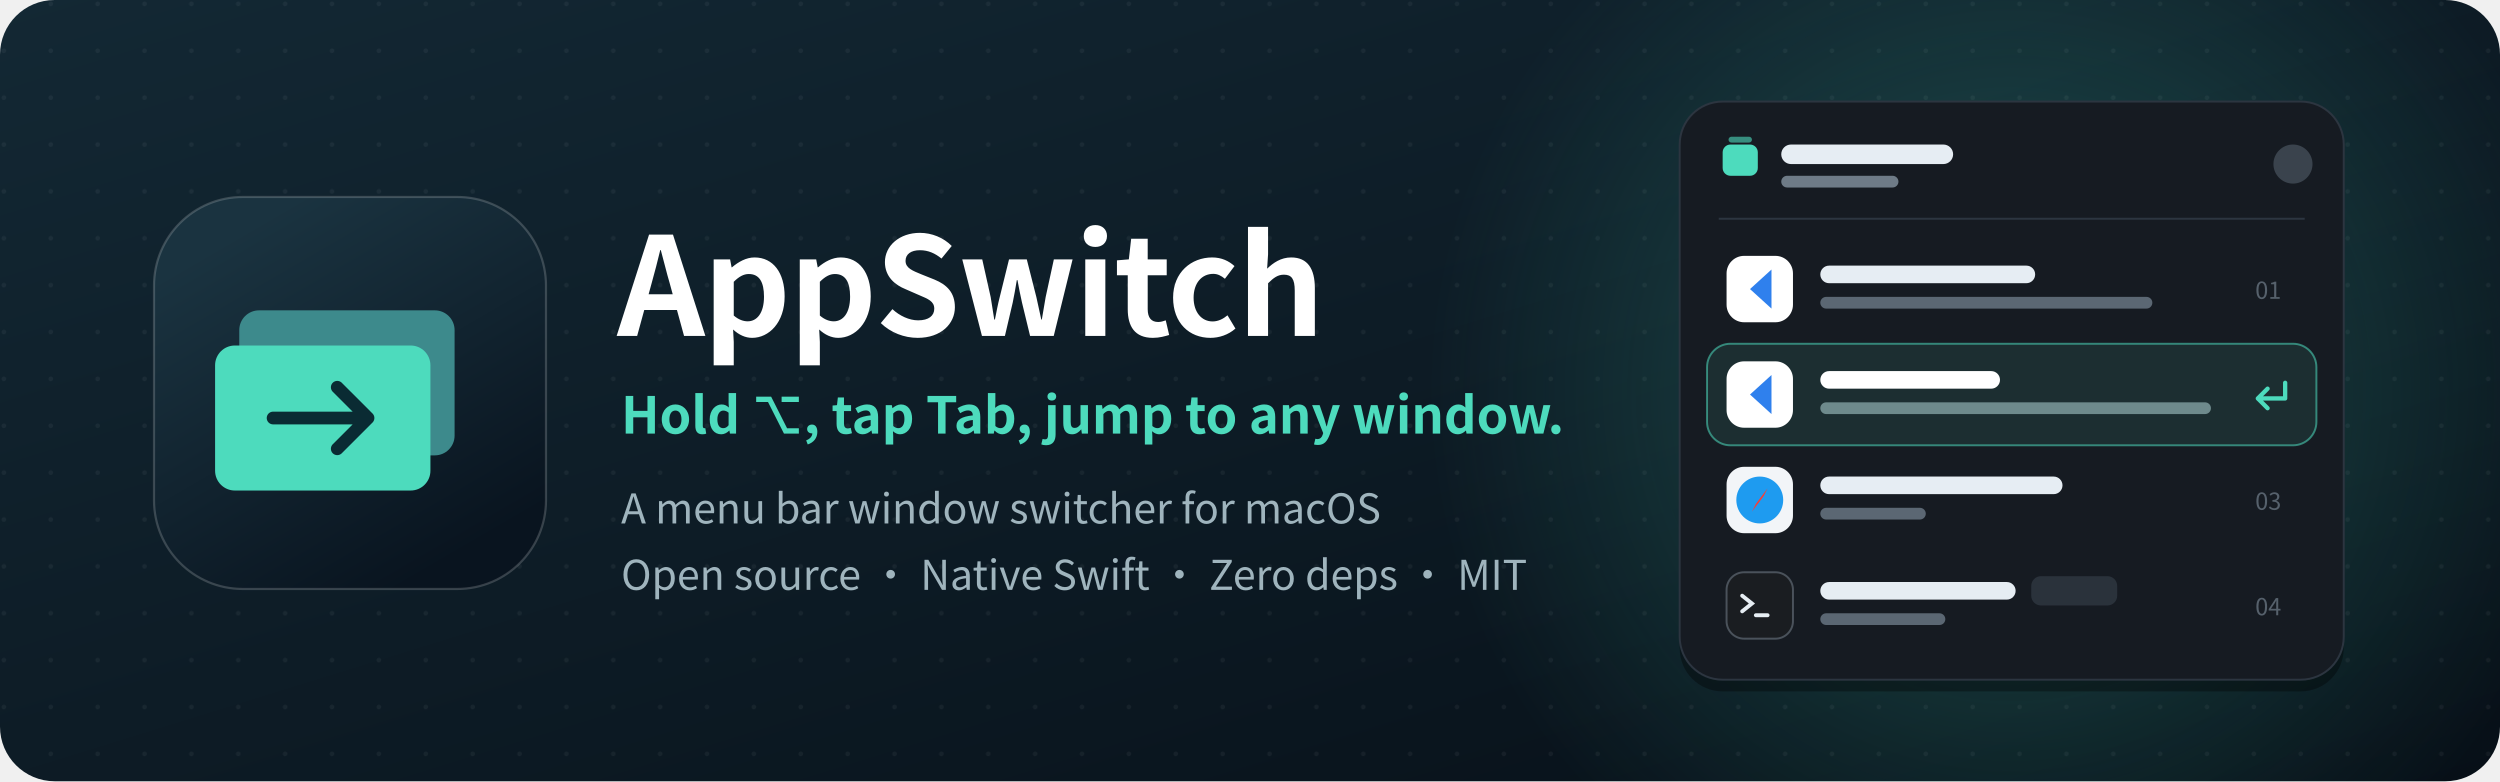
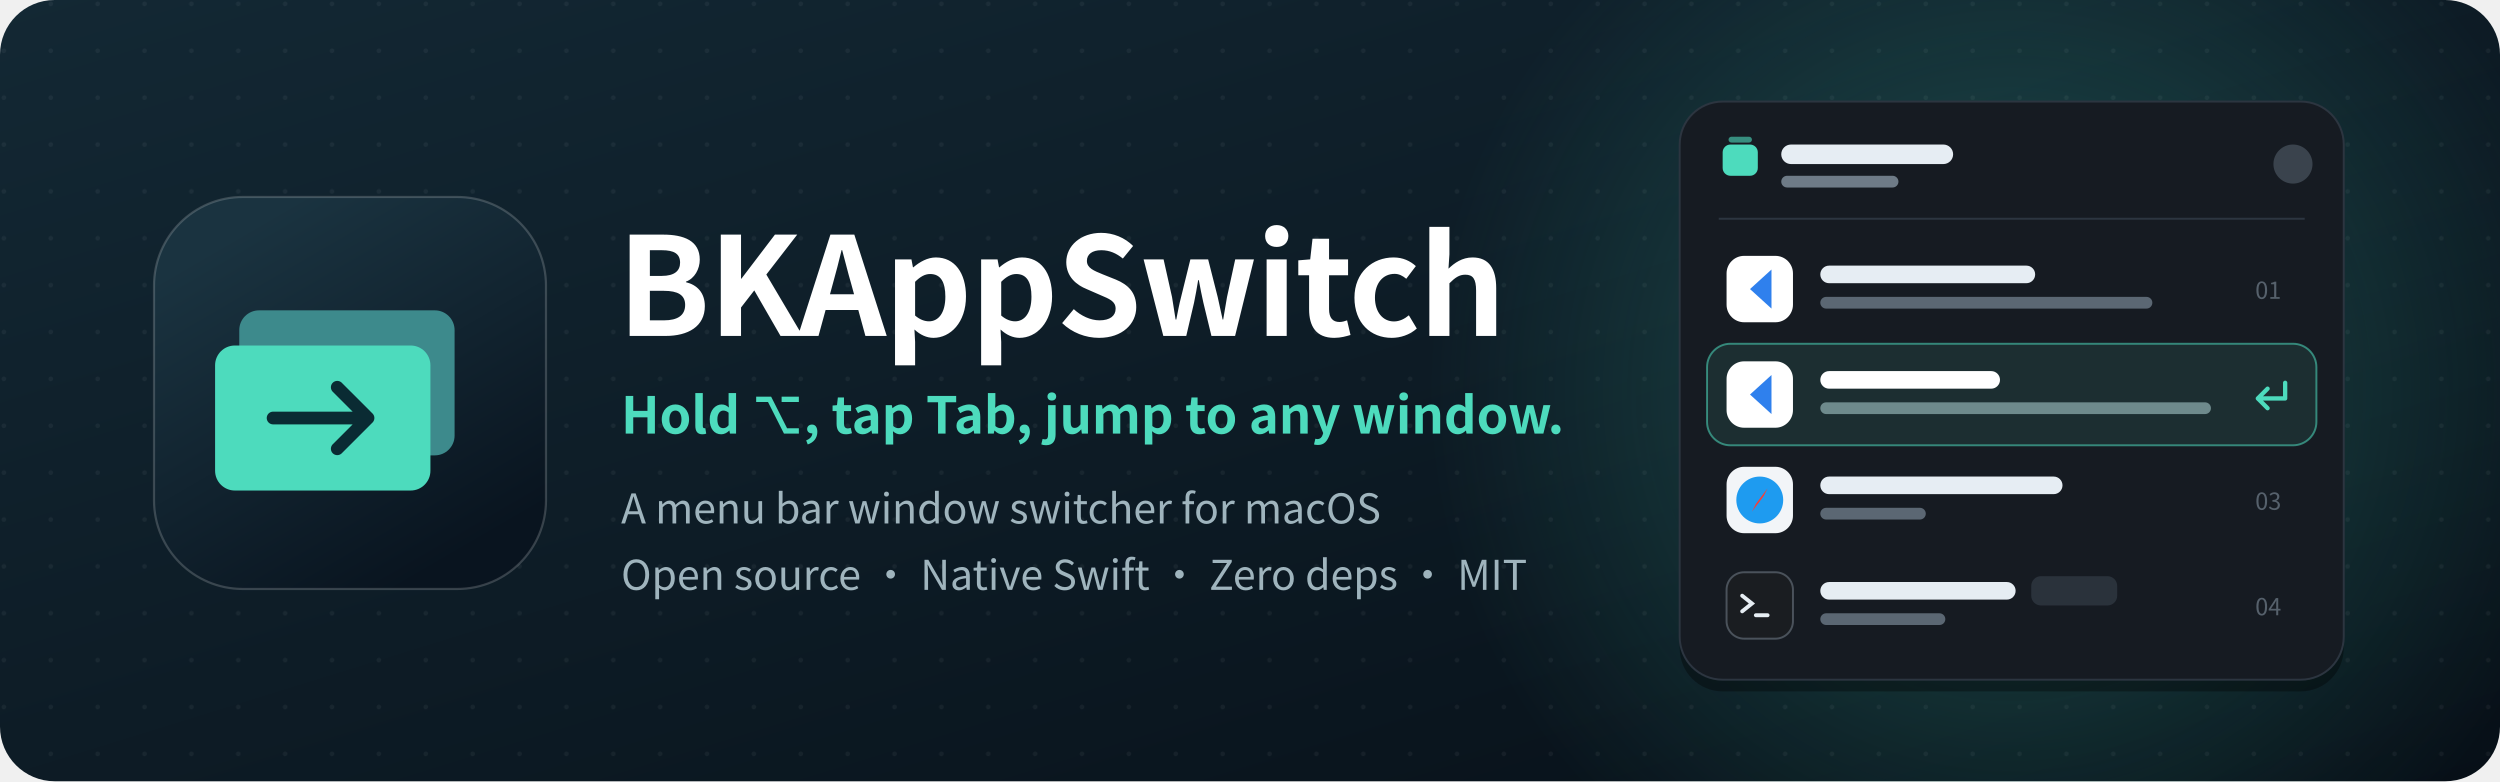
- <svg xmlns="http://www.w3.org/2000/svg" viewBox="0 0 1280 400" width="1280" height="400" role="img" aria-label="AppSwitch — Hold ⌥, tap Tab, jump to any window.">
+ <svg xmlns="http://www.w3.org/2000/svg" viewBox="0 0 1280 400" width="1280" height="400" role="img" aria-label="BKAppSwitch — Hold ⌥, tap Tab, jump to any window.">
  <defs>
    <linearGradient id="bg" x1="0" y1="0" x2="1" y2="1">
      <stop offset="0" stop-color="#132834" />
      <stop offset="1" stop-color="#070F17" />
    </linearGradient>
    <radialGradient id="glow" cx="0.5" cy="0.5" r="0.5">
      <stop offset="0" stop-color="#4DDBBD" stop-opacity="0.28" />
      <stop offset="1" stop-color="#4DDBBD" stop-opacity="0" />
    </radialGradient>
    <linearGradient id="icon" x1="0.25" y1="0.07" x2="0.75" y2="0.93">
      <stop offset="0" stop-color="#1A3340" />
      <stop offset="1" stop-color="#09141F" />
    </linearGradient>
    <pattern id="dots" width="24" height="24" patternUnits="userSpaceOnUse">
      <circle cx="2" cy="2" r="1.2" fill="#FFFFFF" fill-opacity="0.05" />
    </pattern>
  </defs>
  <style>
    text { font-family: -apple-system, BlinkMacSystemFont, "SF Pro Display", "PingFang SC", "Hiragino Sans GB", "Segoe UI", "Microsoft YaHei", "Noto Sans CJK SC", sans-serif; }
  </style>
  <rect width="1280" height="400" rx="28" fill="url(#bg)" />
  <rect width="1280" height="400" rx="28" fill="url(#dots)" />
  <circle cx="1030" cy="200" r="300" fill="url(#glow)" />
  <g transform="translate(64 86) scale(0.225)">
    <rect x="66" y="66" width="892" height="892" rx="202" fill="url(#icon)" stroke="#FFFFFF" stroke-opacity="0.18" stroke-width="5" />
    <rect x="260" y="324" width="490" height="330" rx="45" fill="#3D8A8C" />
    <rect x="205" y="404" width="490" height="330" rx="45" fill="#4DDBBD" />
    <path d="M337 569H553M483 499L553 569L483 639" fill="none" stroke="#0A2B33" stroke-width="29" stroke-linecap="round" stroke-linejoin="round" />
  </g>
-   <text x="316" y="172" font-size="70" font-weight="800" fill="#FFFFFF" letter-spacing="-1">AppSwitch</text>
+   <text x="316" y="172" font-size="70" font-weight="800" fill="#FFFFFF" letter-spacing="-1">BKAppSwitch</text>
  <text x="318" y="222" font-size="26" font-weight="600" fill="#4DDBBD">Hold ⌥, tap Tab, jump to any window.</text>
  <text x="318" y="268" font-size="21" fill="#9FB4BD">A menu bar window switcher for macOS</text>
  <text x="318" y="302" font-size="21" fill="#9FB4BD">Open source · Native Swift · Zero deps · MIT</text>
  <g transform="translate(860 52)">
    <rect x="0" y="6" width="340" height="296" rx="22" fill="#000000" fill-opacity="0.35" />
    <rect x="0" y="0" width="340" height="296" rx="22" fill="#161B22" stroke="#2C3540" />
    <rect x="22" y="22" width="18" height="16" rx="4" fill="#4DDBBD" />
    <rect x="25" y="18" width="12" height="3" rx="1.5" fill="#4DDBBD" fill-opacity="0.6" />
    <rect x="52" y="22" width="88" height="10" rx="5" fill="#E6EDF3" />
    <rect x="52" y="38" width="60" height="6" rx="3" fill="#6E7B87" />
    <circle cx="314" cy="32" r="10" fill="#3A434D" />
    <line x1="20" y1="60" x2="320" y2="60" stroke="#2C3540" />
    <g transform="translate(14 70)">
      <rect x="10" y="9" width="34" height="34" rx="9" fill="#FFFFFF" />
      <path d="M33 16 L22 26 L33 36 Z" fill="#2F80ED" />
      <rect x="58" y="14" width="110" height="9" rx="4.5" fill="#E6EDF3" />
      <rect x="58" y="30" width="170" height="6" rx="3" fill="#5B6773" />
      <text x="294" y="31" font-size="12" fill="#56616C" text-anchor="end" font-family="Menlo, monospace">01</text>
    </g>
    <g transform="translate(14 124)">
      <rect x="0" y="0" width="312" height="52" rx="12" fill="#1C2E31" stroke="#4DDBBD" stroke-opacity="0.55" />
      <rect x="10" y="9" width="34" height="34" rx="9" fill="#FFFFFF" />
      <path d="M33 16 L22 26 L33 36 Z" fill="#2F80ED" />
      <rect x="58" y="14" width="92" height="9" rx="4.5" fill="#FFFFFF" />
      <rect x="58" y="30" width="200" height="6" rx="3" fill="#6E8A8C" />
      <path d="M296 20 V28 H282 M287 23 L282 28 L287 33" fill="none" stroke="#4DDBBD" stroke-width="2.2" stroke-linecap="round" stroke-linejoin="round" />
    </g>
    <g transform="translate(14 178)">
      <rect x="10" y="9" width="34" height="34" rx="9" fill="#F2F5F8" />
      <circle cx="27" cy="26" r="12" fill="#1E9BF0" />
      <path d="M31 20 L25 28 L23 32 L29 24 Z" fill="#FF3B30" />
      <rect x="58" y="14" width="124" height="9" rx="4.5" fill="#E6EDF3" />
      <rect x="58" y="30" width="54" height="6" rx="3" fill="#5B6773" />
      <text x="294" y="31" font-size="12" fill="#56616C" text-anchor="end" font-family="Menlo, monospace">03</text>
    </g>
    <g transform="translate(14 232)">
      <rect x="10" y="9" width="34" height="34" rx="9" fill="#1A1D21" stroke="#4A525B" />
      <path d="M18 21 L23 25 L18 29 M25 31 H31" fill="none" stroke="#E6EDF3" stroke-width="2" stroke-linecap="round" />
      <rect x="58" y="14" width="100" height="9" rx="4.5" fill="#E6EDF3" />
      <rect x="166" y="11" width="44" height="15" rx="5" fill="#2A323B" />
      <rect x="58" y="30" width="64" height="6" rx="3" fill="#5B6773" />
      <text x="294" y="31" font-size="12" fill="#56616C" text-anchor="end" font-family="Menlo, monospace">04</text>
    </g>
  </g>
</svg>
